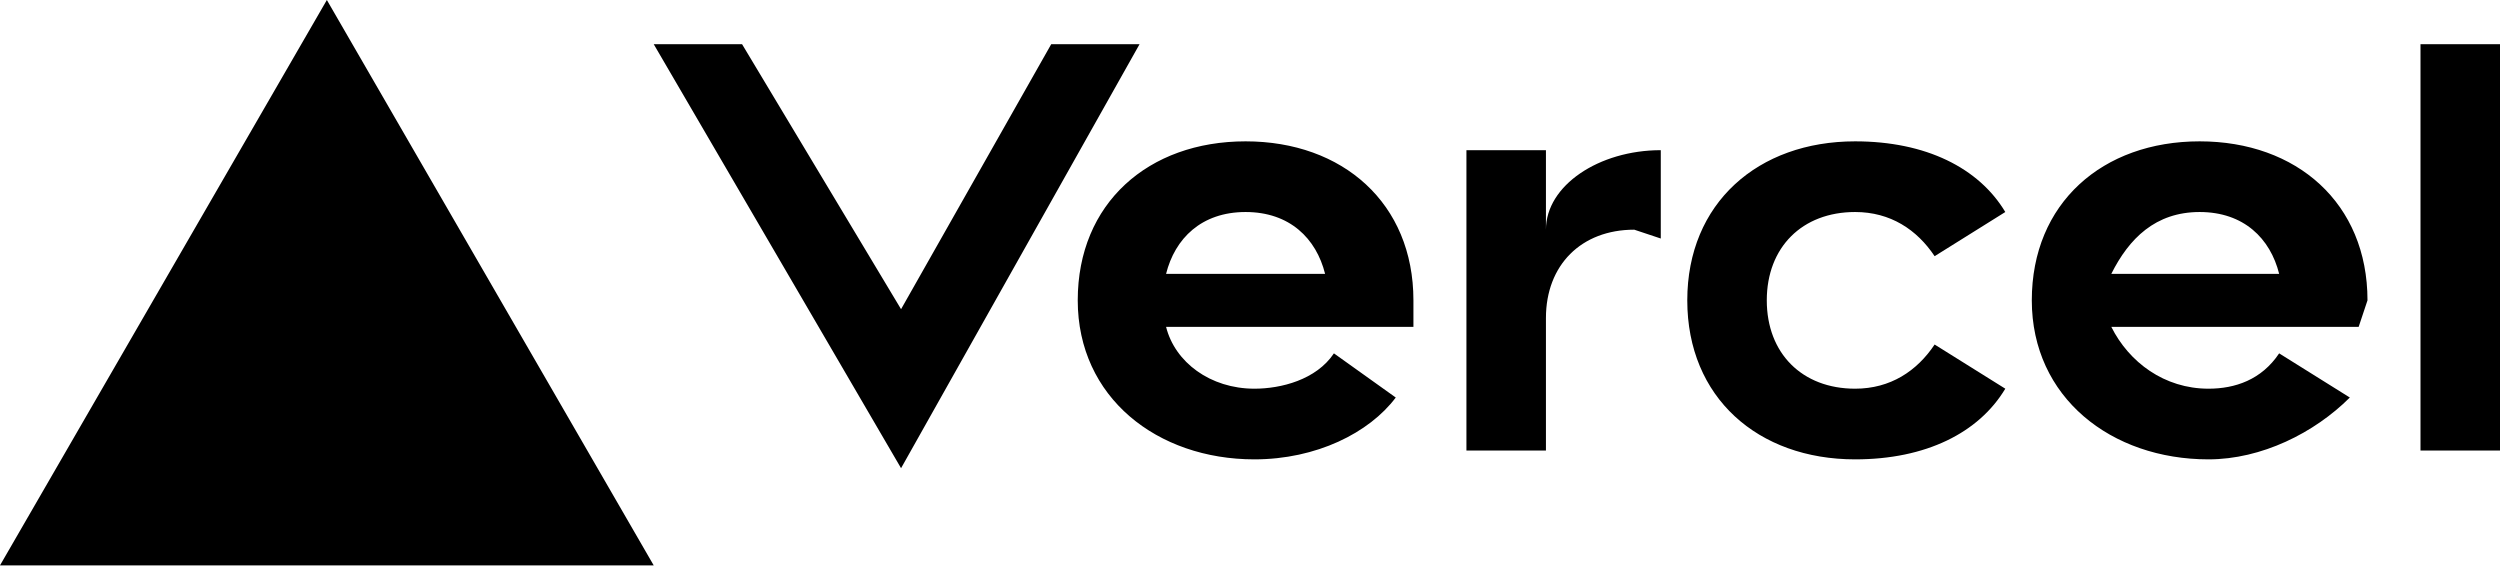
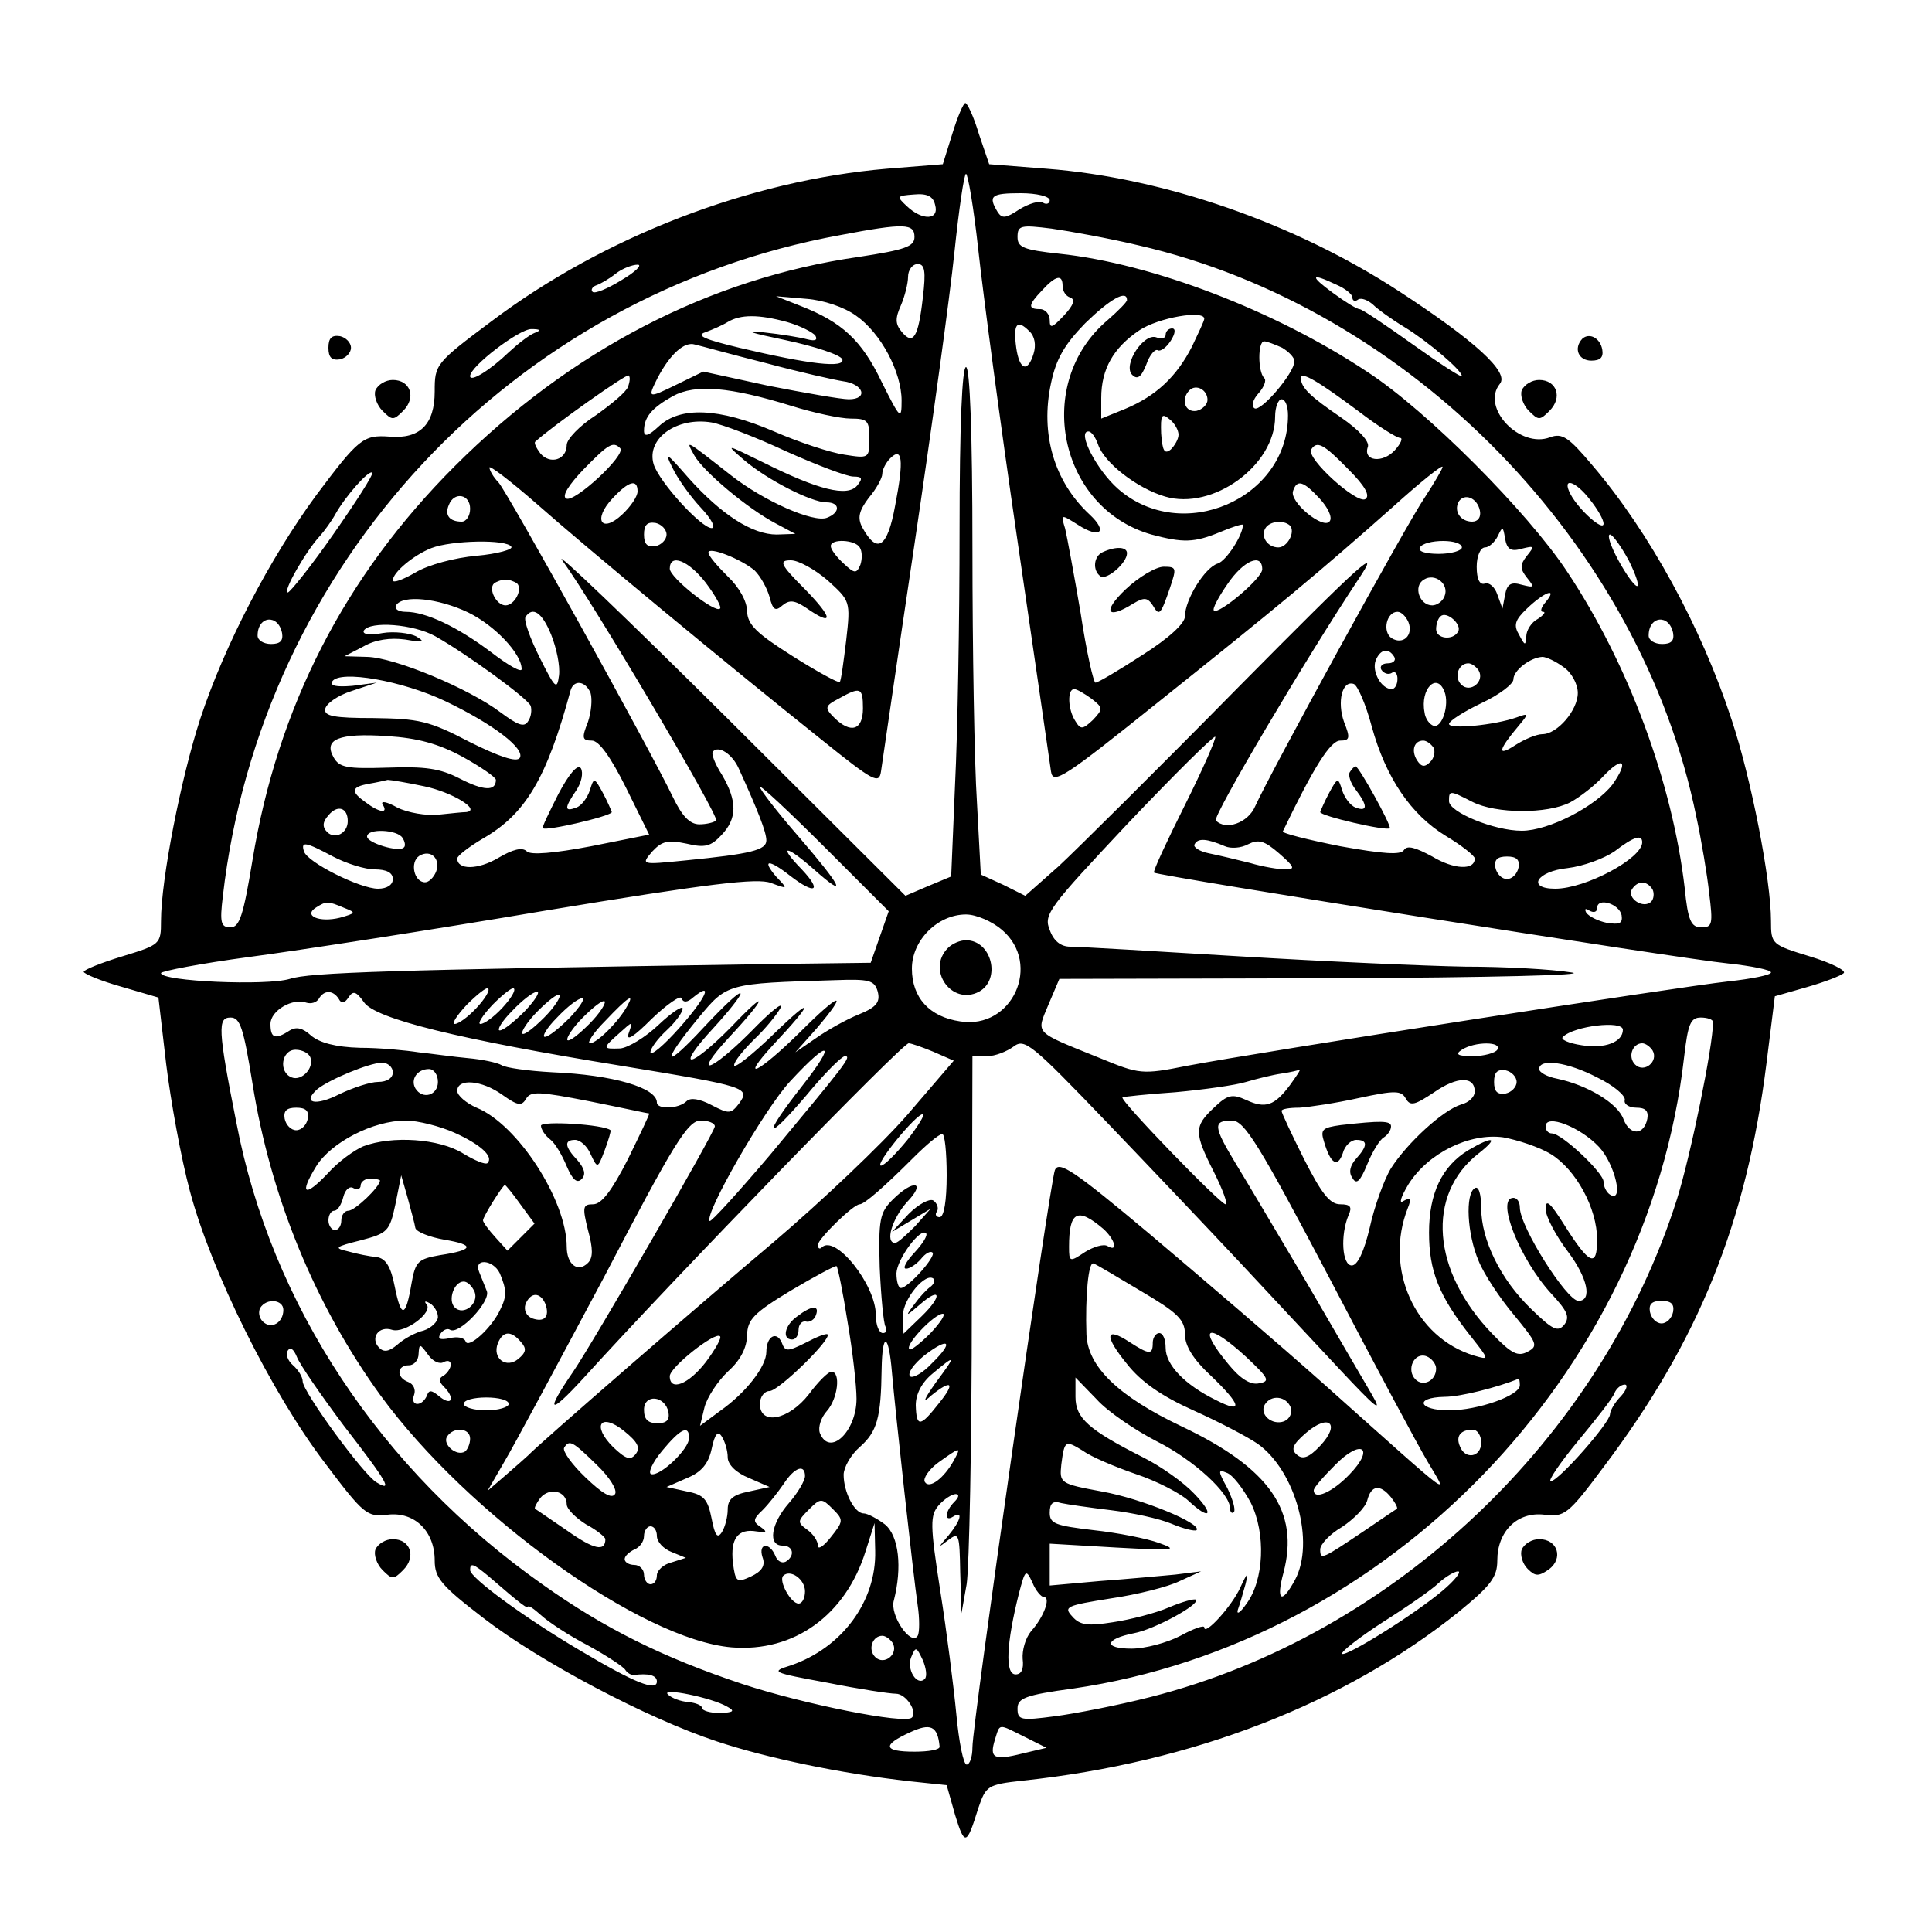
- <svg xmlns="http://www.w3.org/2000/svg" fill="none" viewBox="0 0 283 64">
-   <path fill="black" d="M141 16c-11 0-19 7-19 18s9 18 20 18c7 0 13-3 16-7l-7-5c-2 3-6 4-9 4-5 0-9-3-10-7h28v-3c0-11-8-18-19-18zm-9 15c1-4 4-7 9-7s8 3 9 7h-18zm117-15c-11 0-19 7-19 18s9 18 20 18c6 0 12-3 16-7l-8-5c-2 3-5 4-8 4-5 0-9-3-11-7h28l1-3c0-11-8-18-19-18zm-10 15c2-4 5-7 10-7s8 3 9 7h-19zm-39 3c0 6 4 10 10 10 4 0 7-2 9-5l8 5c-3 5-9 8-17 8-11 0-19-7-19-18s8-18 19-18c8 0 14 3 17 8l-8 5c-2-3-5-5-9-5-6 0-10 4-10 10zm83-29v46h-9V5h9zM37 0l37 64H0L37 0zm92 5-27 48L74 5h10l18 30 17-30h10zm59 12v10l-3-1c-6 0-10 4-10 10v15h-9V17h9v9c0-5 6-9 13-9z" />
+ <svg xmlns="http://www.w3.org/2000/svg" version="1.0" width="300pt" height="300pt" viewBox="0 0 300 300" preserveAspectRatio="xMidYMid meet">
+   <g transform="translate(0,300) scale(0.1,-0.1)" fill="#000000" stroke="none">
+     <path d="M1479 2793 l-15 -48 -87 -7 c-212 -18 -439 -105 -614 -237 -87 -65 -88 -67 -88 -109 0 -51 -23 -74 -70 -70 -41 3 -48 -3 -114 -91 -72 -98 -142 -232 -180 -347 -30 -92 -61 -250 -61 -314 0 -36 -1 -37 -60 -55 -33 -10 -60 -21 -60 -24 0 -3 26 -14 58 -23 l58 -17 12 -103 c7 -57 23 -146 37 -198 33 -124 126 -312 209 -421 61 -81 66 -85 98 -81 42 5 73 -26 73 -71 0 -27 10 -39 75 -89 88 -68 254 -156 363 -192 78 -26 193 -50 300 -62 l57 -6 13 -46 c15 -49 18 -48 36 10 12 35 14 37 69 43 264 28 500 120 677 262 50 41 60 54 60 80 0 45 31 76 73 71 31 -4 37 0 92 74 148 196 222 380 253 627 l13 104 49 14 c28 8 54 18 58 22 4 4 -20 16 -53 26 -59 18 -60 19 -60 55 0 64 -31 222 -61 312 -47 144 -128 292 -216 395 -37 44 -47 51 -66 44 -47 -18 -108 46 -78 83 15 18 -39 67 -157 144 -161 105 -364 176 -547 190 l-89 7 -16 47 c-8 27 -18 48 -21 48 -3 0 -12 -21 -20 -47z m40 -180 c7 -65 34 -269 61 -453 27 -184 50 -345 52 -358 3 -21 21 -9 168 109 183 146 248 200 363 302 42 38 77 66 77 62 0 -3 -13 -25 -28 -48 -28 -41 -239 -426 -263 -479 -11 -26 -46 -38 -61 -22 -6 5 140 252 221 374 37 55 9 30 -186 -167 -125 -127 -251 -252 -279 -278 l-52 -46 -34 17 -35 16 -6 112 c-4 61 -7 238 -7 394 0 181 -4 282 -10 282 -6 0 -10 -91 -10 -252 0 -139 -3 -317 -7 -396 l-6 -143 -36 -15 -35 -15 -279 278 c-154 153 -268 262 -254 243 47 -64 245 -399 239 -404 -3 -3 -15 -6 -26 -6 -15 0 -27 13 -41 42 -35 73 -256 472 -271 489 -8 8 -14 19 -14 23 0 4 33 -21 73 -56 77 -68 293 -247 442 -366 82 -66 90 -70 93 -50 2 13 25 172 52 353 27 182 55 385 62 453 7 67 15 122 18 122 3 0 12 -53 19 -117z m-67 69 c7 -24 -20 -25 -44 -2 -16 15 -16 16 11 18 21 2 30 -3 33 -16z m178 7 c0 -5 -5 -7 -10 -4 -6 4 -22 -1 -37 -10 -21 -14 -27 -15 -34 -4 -15 25 -10 29 36 29 25 0 45 -5 45 -11z m-210 -57 c0 -15 -15 -20 -87 -31 -231 -33 -447 -145 -627 -325 -171 -171 -275 -374 -314 -612 -14 -85 -20 -104 -34 -104 -15 0 -17 7 -12 48 59 516 449 934 959 1027 100 19 115 18 115 -3z m348 -13 c422 -97 780 -464 866 -887 8 -37 17 -91 20 -119 6 -48 5 -53 -12 -53 -16 0 -21 10 -26 61 -19 163 -87 348 -183 492 -61 92 -217 249 -309 309 -144 96 -336 169 -479 184 -56 6 -65 10 -65 26 0 18 5 19 53 13 28 -4 89 -15 135 -26z m-803 -54 c-21 -13 -42 -22 -45 -18 -3 3 0 8 6 10 6 2 20 10 30 18 10 8 26 14 34 14 8 0 -3 -11 -25 -24z m468 -27 c-7 -62 -15 -75 -33 -53 -10 12 -10 21 -1 41 6 14 11 34 11 44 0 11 7 20 15 20 11 0 13 -11 8 -52z m217 18 c0 -8 5 -16 12 -18 8 -3 5 -12 -10 -28 -18 -19 -22 -21 -22 -7 0 9 -7 17 -15 17 -19 0 -19 6 3 29 21 23 32 26 32 7z m425 2 c14 -6 25 -15 25 -20 0 -5 4 -7 9 -3 5 3 15 -1 23 -8 7 -7 29 -23 49 -35 36 -22 89 -67 89 -76 0 -3 -34 19 -76 49 -42 30 -79 55 -83 55 -4 0 -22 11 -41 25 -37 27 -35 32 5 13z m-746 -48 c39 -27 71 -88 71 -132 0 -31 -2 -29 -31 29 -31 65 -62 93 -126 118 l-38 15 47 -4 c27 -2 59 -13 77 -26z m421 24 c0 -3 -14 -17 -30 -31 -116 -98 -76 -292 68 -333 49 -13 66 -13 107 4 19 8 35 13 35 11 0 -16 -26 -56 -39 -60 -20 -6 -51 -56 -51 -82 0 -11 -25 -34 -66 -60 -37 -24 -69 -43 -73 -43 -3 0 -14 48 -23 108 -10 59 -21 118 -24 131 -7 23 -7 23 20 6 34 -22 47 -11 18 16 -55 51 -77 125 -60 204 8 38 21 60 53 93 38 37 65 53 65 36z m-528 -34 c21 -6 40 -16 44 -21 4 -7 0 -9 -12 -6 -11 3 -41 8 -69 11 -32 3 -19 -1 34 -12 47 -10 86 -23 89 -30 4 -14 -50 -8 -160 18 -54 13 -68 19 -53 24 11 4 27 11 35 16 20 12 48 12 92 0z m648 5 c0 -3 -9 -22 -19 -43 -24 -47 -56 -77 -104 -97 l-37 -15 0 32 c0 45 19 78 59 105 30 20 101 32 101 18z m-265 -54 c-9 -30 -22 -26 -27 9 -5 37 1 45 20 26 9 -8 11 -22 7 -35z m-775 32 c-8 -3 -26 -17 -40 -30 -29 -28 -60 -47 -60 -37 0 15 76 73 95 73 14 0 16 -2 5 -6z m360 -47 c52 -14 106 -26 119 -28 32 -4 40 -28 9 -28 -12 0 -69 10 -125 21 l-101 22 -41 -20 c-45 -22 -46 -22 -30 10 20 38 42 57 58 52 9 -2 59 -16 111 -29z m801 24 c10 -6 19 -15 19 -21 0 -18 -52 -79 -62 -73 -5 3 -3 13 6 23 9 10 13 21 9 24 -10 10 -10 57 0 57 4 0 17 -5 28 -10z m-1016 -61 c-3 -8 -26 -27 -50 -44 -25 -16 -45 -37 -45 -46 0 -23 -26 -31 -41 -13 -6 8 -10 16 -8 18 26 24 142 106 145 103 3 -2 2 -10 -1 -18z m1135 -38 c30 -23 59 -41 64 -41 5 0 1 -9 -8 -19 -19 -21 -50 -17 -42 5 3 8 -13 26 -42 46 -47 32 -62 46 -62 61 0 11 27 -5 90 -52z m-882 9 c35 -11 77 -20 93 -20 26 0 29 -3 29 -31 0 -31 -1 -31 -39 -25 -21 3 -70 19 -109 36 -86 37 -146 39 -179 8 -16 -15 -23 -17 -23 -7 0 22 13 36 45 54 35 19 89 14 183 -15z m647 9 c0 -7 -8 -15 -17 -17 -18 -3 -25 18 -11 32 10 10 28 1 28 -15z m125 -24 c0 -130 -165 -201 -264 -114 -33 29 -64 89 -46 89 5 0 11 -9 15 -20 9 -28 60 -68 104 -81 74 -22 171 48 171 124 0 15 5 27 10 27 6 0 10 -11 10 -25z m-170 -30 c0 -7 -6 -17 -12 -23 -10 -8 -13 -2 -15 25 -1 29 1 32 13 22 8 -6 14 -17 14 -24z m-609 -26 c47 -21 94 -39 104 -39 14 0 15 -3 6 -14 -15 -18 -60 -7 -146 36 -59 29 -59 29 -30 4 36 -31 105 -66 128 -66 22 0 22 -16 1 -24 -21 -8 -98 26 -149 66 -74 58 -70 55 -57 31 14 -25 83 -83 127 -106 l30 -16 -29 -1 c-38 0 -86 31 -137 88 -34 39 -38 42 -25 16 8 -17 28 -45 44 -62 17 -18 24 -32 17 -32 -16 0 -81 71 -90 99 -12 40 36 74 90 65 17 -3 69 -23 116 -45z m-258 5 c10 -10 -72 -86 -84 -78 -7 4 5 22 27 45 39 40 46 44 57 33z m1131 -33 c26 -26 34 -41 26 -46 -13 -8 -92 63 -84 77 9 14 19 9 58 -31z m-704 -56 c-12 -66 -28 -76 -51 -34 -8 15 -5 26 10 46 12 14 21 31 21 37 0 7 6 18 12 24 19 19 22 -1 8 -73z m-872 -44 c-34 -49 -67 -90 -71 -91 -9 0 29 66 50 88 7 8 18 23 24 34 15 27 52 69 57 64 2 -3 -25 -45 -60 -95z m472 66 c0 -8 -11 -24 -24 -36 -32 -30 -46 -8 -15 25 25 27 39 31 39 11z m1059 -11 c13 -14 20 -29 16 -35 -9 -15 -64 30 -57 47 6 18 16 15 41 -12z m420 -2 c12 -15 21 -31 21 -37 0 -13 -38 21 -51 45 -15 28 7 22 30 -8z m-1739 -14 c0 -11 -6 -20 -13 -20 -19 0 -27 10 -20 26 8 21 33 17 33 -6z m1568 -3 c2 -10 -3 -17 -12 -17 -18 0 -29 16 -21 31 9 14 29 6 33 -14z m-1263 -37 c0 -8 -8 -16 -17 -18 -13 -2 -18 3 -18 18 0 15 5 20 18 18 9 -2 17 -10 17 -18z m968 14 c9 -10 -4 -34 -18 -34 -17 0 -28 17 -20 30 7 11 28 13 38 4z m360 -36 c20 5 20 4 8 -11 -11 -14 -11 -20 0 -34 12 -15 12 -16 -8 -11 -17 5 -23 1 -26 -16 l-4 -21 -8 22 c-4 12 -13 19 -19 17 -8 -3 -13 6 -13 26 0 17 6 30 13 30 6 0 15 8 20 18 7 15 8 15 11 -4 3 -17 9 -21 26 -16z m166 -18 c11 -22 17 -40 13 -40 -4 0 -17 18 -29 40 -12 22 -18 40 -13 40 4 0 17 -18 29 -40z m-1735 21 c3 -4 -21 -11 -54 -14 -34 -3 -75 -14 -95 -26 -19 -11 -35 -17 -35 -12 0 12 32 39 60 50 31 12 117 14 124 2z m541 -1 c4 -6 4 -18 1 -27 -6 -14 -9 -14 -26 2 -11 10 -20 22 -20 27 0 12 38 10 45 -2z m935 0 c0 -5 -16 -10 -36 -10 -21 0 -33 4 -29 10 3 6 19 10 36 10 16 0 29 -4 29 -10z m-1098 -36 c9 -9 19 -27 23 -41 5 -20 9 -23 20 -13 11 9 19 8 37 -4 43 -30 42 -16 -2 29 -39 39 -41 45 -22 45 12 0 37 -14 57 -31 35 -32 36 -32 29 -93 -4 -33 -8 -63 -10 -65 -2 -2 -35 16 -73 40 -57 36 -70 49 -71 70 0 15 -12 37 -30 54 -16 16 -30 32 -30 37 0 10 51 -10 72 -28z m-76 -19 c15 -20 25 -38 22 -40 -7 -8 -78 48 -78 62 0 24 29 13 56 -22z m864 21 c0 -14 -68 -71 -75 -64 -3 2 7 21 21 41 25 37 54 49 54 23z m283 -42 c-3 -8 -12 -14 -19 -14 -20 0 -30 30 -13 40 17 11 40 -7 32 -26z m-1440 20 c9 -9 -4 -34 -18 -34 -14 0 -27 25 -18 34 4 3 12 6 18 6 6 0 14 -3 18 -6z m1597 -29 c-7 -8 -9 -15 -4 -15 5 0 1 -5 -8 -11 -10 -5 -18 -18 -18 -27 -1 -15 -2 -15 -11 2 -9 15 -7 23 12 41 27 26 49 34 29 10z m-1673 -16 c41 -20 83 -64 83 -88 0 -6 -21 6 -47 26 -53 40 -102 63 -133 63 -12 0 -18 5 -15 10 10 17 66 11 112 -11z m129 -35 c8 -20 14 -48 12 -63 -3 -23 -6 -20 -30 28 -15 30 -25 58 -22 63 11 17 26 7 40 -28z m1331 20 c8 -20 -8 -36 -26 -25 -15 10 -8 41 9 41 6 0 13 -7 17 -16z m77 -15 c-8 -14 -34 -11 -34 4 0 8 3 17 7 20 9 9 34 -13 27 -24z m-1826 -2 c2 -12 -3 -17 -17 -17 -12 0 -21 6 -21 13 0 31 32 34 38 4z m2160 0 c2 -12 -3 -17 -17 -17 -12 0 -21 6 -21 13 0 31 32 34 38 4z m-1922 -5 c48 -27 143 -96 148 -108 2 -6 1 -17 -4 -24 -6 -10 -16 -6 -43 14 -49 37 -164 85 -207 86 l-35 1 29 15 c19 11 42 14 65 11 29 -5 32 -4 17 5 -10 5 -34 8 -52 5 -20 -4 -32 -2 -29 4 10 15 77 10 111 -9z m1489 -32 c3 -5 -1 -10 -10 -10 -9 0 -13 -5 -10 -10 4 -6 11 -8 16 -5 5 4 9 -1 9 -9 0 -9 -4 -16 -9 -16 -16 0 -31 27 -25 44 7 18 20 21 29 6z m263 -16 c12 -8 22 -26 22 -40 0 -27 -32 -64 -55 -64 -9 0 -28 -8 -42 -17 -29 -19 -27 -8 6 31 15 18 15 19 -4 12 -34 -12 -105 -19 -105 -10 1 5 23 19 50 32 28 13 50 30 50 37 0 14 26 34 45 35 6 0 21 -7 33 -16z m-132 -5 c10 -17 -13 -36 -27 -22 -12 12 -4 33 11 33 5 0 12 -5 16 -11z m-1604 -48 c75 -36 124 -74 115 -88 -5 -7 -32 2 -78 25 -63 33 -79 36 -149 37 -61 0 -77 3 -75 14 1 8 19 21 41 28 l39 13 -38 -5 c-25 -2 -35 0 -31 7 12 18 109 1 176 -31z m225 13 c3 -10 1 -30 -4 -45 -10 -25 -9 -29 6 -29 11 0 29 -25 53 -73 l36 -73 -90 -18 c-58 -11 -94 -14 -100 -8 -7 7 -22 3 -44 -10 -32 -19 -64 -19 -64 -1 0 4 18 18 40 31 66 38 99 93 136 230 5 17 23 15 31 -4z m1213 -52 c22 -80 61 -137 115 -170 25 -15 45 -31 45 -35 0 -19 -33 -17 -66 3 -26 14 -39 18 -44 10 -5 -8 -32 -6 -99 6 -50 10 -90 20 -89 23 48 100 74 141 89 141 15 0 16 4 6 29 -11 31 -3 65 15 59 6 -2 19 -32 28 -66z m113 54 c8 -21 -4 -57 -17 -53 -6 2 -13 11 -14 21 -7 36 19 63 31 32z m-903 -26 c0 -34 -19 -40 -45 -14 -15 15 -14 18 7 29 34 19 38 18 38 -15z m355 15 c18 -14 18 -16 2 -33 -16 -15 -19 -15 -27 -2 -12 18 -13 50 -2 50 4 0 16 -7 27 -15z m-977 -90 c29 -16 52 -32 52 -36 0 -18 -19 -17 -56 2 -31 16 -54 19 -112 17 -63 -2 -75 0 -84 16 -16 28 8 38 83 33 48 -3 80 -12 117 -32z m1122 -75 c-28 -56 -50 -103 -48 -105 5 -5 818 -134 891 -141 37 -4 67 -10 67 -14 0 -4 -30 -10 -67 -14 -74 -8 -724 -109 -840 -131 -70 -14 -74 -13 -135 12 -104 42 -99 37 -80 83 l17 40 425 1 c243 1 401 5 370 9 -30 5 -104 9 -165 9 -60 1 -218 8 -350 16 -132 8 -250 15 -263 15 -15 0 -26 9 -32 26 -10 24 -1 35 121 165 73 77 134 137 136 135 2 -2 -19 -50 -47 -106z m386 89 c3 -6 1 -16 -5 -22 -9 -9 -14 -8 -21 3 -9 15 -4 30 10 30 5 0 12 -5 16 -11z m-1079 -32 c30 -66 43 -99 43 -112 0 -15 -24 -21 -125 -31 -70 -7 -70 -7 -52 14 15 16 24 18 53 12 29 -7 38 -4 54 13 25 26 25 53 1 94 -11 17 -17 33 -14 36 9 10 30 -4 40 -26z m1357 -25 c-26 -34 -99 -72 -141 -72 -43 0 -113 29 -113 46 0 17 1 17 36 -1 37 -19 117 -19 152 -1 15 8 38 26 51 40 31 33 41 25 15 -12z m-1845 -3 c43 -9 89 -37 65 -40 -5 0 -24 -2 -43 -4 -19 -2 -48 3 -64 11 -16 9 -26 11 -23 5 10 -15 -5 -13 -26 3 -24 17 -23 24 5 29 12 2 25 5 29 6 4 0 29 -4 57 -10z m707 -234 l-14 -40 -158 -2 c-593 -9 -713 -13 -744 -23 -36 -11 -200 -4 -200 9 0 3 62 15 137 25 76 10 283 42 460 72 254 42 329 51 350 43 27 -10 27 -10 8 10 -23 27 -11 27 22 1 39 -30 50 -24 18 10 -38 39 -25 39 20 -1 52 -46 43 -27 -25 52 -33 38 -60 73 -60 77 0 4 45 -38 100 -93 l100 -100 -14 -40z m-826 180 c0 -19 -20 -29 -32 -17 -8 8 -7 16 2 26 14 17 30 12 30 -9z m85 -26 c4 -6 5 -13 2 -15 -7 -8 -57 7 -57 17 0 13 47 11 55 -2z m1277 -13 c9 -4 25 -3 36 3 16 8 25 6 48 -14 24 -21 26 -25 10 -25 -10 0 -35 4 -55 10 -20 5 -49 12 -64 15 -15 3 -25 10 -22 14 5 10 19 9 47 -3z m648 6 c0 -25 -88 -72 -135 -72 -45 0 -29 27 19 32 25 3 57 15 73 26 30 23 43 27 43 14z m-2033 -22 c21 -11 50 -20 65 -20 18 0 28 -5 28 -15 0 -9 -9 -15 -23 -15 -28 0 -110 41 -115 58 -5 16 2 15 45 -8z m160 -24 c-4 -9 -11 -16 -17 -16 -17 0 -24 31 -9 41 18 11 34 -5 26 -25z m1681 7 c-2 -10 -10 -18 -18 -18 -8 0 -16 8 -18 18 -2 12 3 17 18 17 15 0 20 -5 18 -17z m208 -34 c3 -6 2 -15 -2 -19 -12 -12 -38 5 -30 19 9 14 23 14 32 0z m-2031 -29 c18 -7 18 -8 -7 -15 -32 -8 -58 3 -37 16 16 10 18 10 44 -1z m1983 -11 c2 -13 -3 -15 -23 -12 -14 3 -28 10 -32 16 -3 6 -1 7 5 3 7 -4 12 -2 12 4 0 17 34 7 38 -11z m-962 -23 c62 -53 16 -155 -65 -142 -48 7 -75 37 -75 82 0 44 40 84 84 84 16 0 41 -11 56 -24z m-193 -96 c4 -16 -2 -24 -29 -35 -20 -8 -50 -25 -67 -37 l-32 -22 33 37 c51 60 37 57 -26 -6 -64 -63 -96 -79 -41 -19 63 67 64 78 1 17 -34 -33 -62 -55 -62 -49 0 6 14 23 31 40 17 16 35 38 41 49 5 11 -16 -6 -47 -38 -62 -62 -91 -71 -34 -9 60 64 64 80 5 18 -66 -67 -90 -69 -27 -1 22 24 41 48 41 52 -1 5 -26 -19 -57 -52 -63 -68 -68 -58 -8 15 44 53 44 53 211 58 54 2 62 0 67 -18z m-623 -25 c-13 -14 -28 -25 -34 -25 -5 0 3 13 19 30 16 16 31 28 33 25 3 -3 -5 -16 -18 -30z m40 0 c-13 -14 -28 -25 -34 -25 -5 0 3 13 19 30 16 16 31 28 33 25 3 -3 -5 -16 -18 -30z m-254 14 c4 -8 9 -7 15 2 7 11 12 10 24 -7 17 -26 148 -58 400 -99 195 -32 200 -34 183 -58 -13 -17 -16 -17 -43 -3 -19 10 -33 12 -39 6 -12 -12 -46 -13 -46 -2 0 23 -68 43 -162 47 -38 2 -73 7 -79 11 -7 4 -30 9 -53 11 -22 2 -57 7 -76 9 -19 3 -60 7 -91 7 -38 1 -63 8 -76 19 -13 12 -23 14 -33 8 -23 -15 -30 -12 -30 10 0 21 35 41 56 33 7 -2 15 0 19 6 8 14 22 14 31 0z m289 -19 c-16 -16 -33 -30 -39 -30 -5 0 3 14 19 30 16 17 33 30 39 30 5 0 -3 -13 -19 -30z m30 -10 c-16 -16 -31 -28 -34 -25 -2 3 8 19 24 35 16 16 31 28 34 25 2 -3 -8 -19 -24 -35z m231 31 c33 27 20 -1 -21 -47 -24 -27 -44 -44 -45 -38 0 6 11 21 25 34 14 13 25 28 25 34 0 5 -17 -6 -37 -25 -21 -20 -48 -36 -60 -37 -28 -1 -28 0 -1 24 21 19 21 19 14 -1 -4 -13 9 -4 36 23 24 23 45 37 46 32 3 -7 9 -7 18 1z m-191 -31 c-16 -16 -33 -30 -39 -30 -5 0 3 14 19 30 16 17 33 30 39 30 5 0 -3 -13 -19 -30z m30 -10 c-16 -16 -31 -28 -34 -25 -2 3 8 19 24 35 16 16 31 28 34 25 2 -3 -8 -19 -24 -35z m59 28 c-13 -24 -47 -58 -58 -58 -5 0 5 16 24 35 35 37 46 44 34 23z m-582 -120 c28 -177 98 -346 199 -485 136 -186 405 -379 545 -391 97 -8 177 50 208 149 l14 44 1 -43 c2 -79 -52 -151 -131 -178 -32 -10 -30 -11 57 -27 50 -10 97 -17 106 -17 16 0 34 -28 25 -37 -10 -11 -169 21 -263 52 -123 41 -214 86 -311 155 -251 177 -421 434 -475 717 -29 146 -29 163 -9 163 15 0 20 -16 34 -102z m2268 95 c0 -38 -35 -208 -56 -275 -118 -372 -440 -677 -817 -773 -51 -13 -118 -26 -149 -30 -53 -7 -58 -6 -58 12 0 16 12 21 86 31 489 71 893 488 949 980 6 52 10 62 26 62 10 0 19 -3 19 -7z m-140 -12 c0 -19 -28 -30 -64 -24 -20 3 -34 9 -29 13 17 17 93 26 93 11z m-595 -361 c44 -47 113 -121 154 -165 58 -62 69 -71 51 -40 -13 22 -59 101 -102 175 -44 74 -93 157 -109 183 -35 58 -36 67 -6 67 19 0 41 -35 150 -242 70 -134 139 -263 154 -288 31 -53 49 -67 -157 117 -74 66 -198 172 -275 237 -118 99 -141 114 -147 99 -8 -22 -128 -859 -128 -896 0 -15 -4 -27 -9 -27 -5 0 -12 35 -16 78 -4 42 -15 129 -25 192 -16 103 -16 117 -2 133 8 9 20 17 26 17 6 0 5 -5 -2 -12 -15 -15 -16 -32 -2 -23 16 10 12 -6 -7 -29 -17 -20 -17 -20 0 -7 16 12 17 9 18 -50 l2 -64 8 45 c4 25 8 219 8 433 l1 387 23 0 c12 0 30 7 41 15 17 13 28 4 145 -118 70 -73 162 -170 206 -217z m-476 327 l32 -14 -72 -84 c-40 -46 -134 -135 -208 -198 -114 -96 -364 -313 -381 -331 -3 -3 -18 -16 -34 -30 l-29 -25 26 45 c15 25 84 154 155 287 108 207 130 243 150 243 12 0 22 -4 22 -9 0 -9 -188 -334 -220 -381 -44 -64 -38 -69 16 -10 145 160 495 520 505 520 4 0 21 -6 38 -13z m876 3 c-3 -5 -21 -10 -38 -10 -24 0 -28 3 -17 10 20 13 63 13 55 0z m241 -1 c10 -17 -13 -36 -27 -22 -12 12 -4 33 11 33 5 0 12 -5 16 -11z m-2084 -11 c6 -17 -14 -37 -29 -31 -21 8 -16 43 6 43 11 0 21 -6 23 -12z m763 -45 c-62 -79 -57 -89 7 -14 28 34 55 61 60 61 11 0 2 -11 -116 -153 -50 -59 -92 -105 -94 -103 -9 10 85 174 125 217 62 67 73 62 18 -8z m-635 22 c0 -9 -9 -15 -23 -15 -12 0 -39 -9 -60 -19 -37 -19 -59 -14 -34 8 19 15 79 40 100 41 9 0 17 -7 17 -15z m1870 -8 c25 -12 44 -28 43 -35 -2 -6 6 -12 18 -12 14 0 19 -5 17 -17 -5 -26 -27 -27 -37 -1 -9 25 -56 53 -103 63 -16 3 -28 10 -28 15 0 17 44 11 90 -13z m-1800 -7 c0 -21 -24 -28 -35 -10 -8 14 3 30 21 30 8 0 14 -9 14 -20z m1323 -5 c-24 -32 -38 -37 -68 -23 -22 10 -29 8 -50 -12 -31 -29 -31 -39 0 -100 14 -28 22 -50 18 -50 -8 0 -165 162 -160 166 1 1 38 5 82 8 44 4 94 11 110 16 17 5 41 11 55 13 14 2 26 5 28 6 2 0 -5 -10 -15 -24z m352 5 c0 -8 -8 -16 -17 -18 -13 -2 -18 3 -18 18 0 15 5 20 18 18 9 -2 17 -10 17 -18z m-65 -15 c0 -8 -9 -17 -21 -20 -29 -9 -84 -60 -109 -99 -11 -18 -26 -60 -33 -92 -9 -38 -19 -59 -28 -59 -15 0 -18 47 -5 78 6 13 3 17 -13 17 -16 0 -29 17 -56 70 -19 38 -35 72 -35 75 0 3 12 5 28 5 15 1 56 7 92 15 56 12 66 12 73 -1 7 -12 14 -10 44 10 36 25 63 25 63 1z m-1510 -5 c24 -17 30 -18 37 -6 7 12 21 11 98 -4 50 -10 91 -19 93 -19 1 -1 -14 -32 -33 -71 -25 -49 -41 -70 -54 -70 -16 0 -17 -4 -8 -40 8 -29 8 -43 0 -51 -16 -16 -33 -2 -33 25 0 72 -76 190 -140 216 -16 7 -30 19 -30 26 0 20 38 17 70 -6z m-302 -37 c-2 -10 -10 -18 -18 -18 -8 0 -16 8 -18 18 -2 12 3 17 18 17 15 0 20 -5 18 -17z m931 -33 c-18 -22 -36 -40 -41 -40 -11 0 54 80 65 80 4 0 -7 -18 -24 -40z m-703 11 c40 -18 61 -37 51 -47 -3 -3 -20 4 -38 15 -37 23 -110 28 -155 11 -14 -6 -39 -24 -55 -42 -36 -38 -45 -33 -18 11 23 37 88 71 139 71 19 0 54 -9 76 -19z m1777 -22 c25 -27 39 -88 17 -74 -5 3 -10 12 -10 20 0 14 -65 75 -80 75 -6 0 -10 5 -10 11 0 20 54 -1 83 -32z m-1013 -44 c0 -39 -4 -65 -11 -65 -5 0 -8 4 -4 9 3 5 0 13 -6 17 -6 3 -23 -6 -38 -21 l-26 -28 30 18 30 18 -24 -27 c-14 -14 -27 -26 -31 -26 -16 0 -5 37 18 63 31 32 11 37 -22 4 -20 -20 -22 -31 -20 -105 2 -45 6 -87 9 -92 3 -6 1 -10 -4 -10 -6 0 -11 12 -11 28 0 47 -63 126 -84 105 -3 -3 -6 -2 -6 4 0 9 55 63 65 63 7 0 38 27 83 72 20 20 40 37 45 37 4 1 7 -28 7 -64z m938 33 c39 -24 72 -84 72 -133 0 -44 -12 -39 -51 23 -22 35 -29 41 -29 25 0 -12 16 -42 35 -67 30 -40 38 -76 16 -76 -18 0 -91 115 -91 145 0 8 -4 15 -10 15 -28 0 10 -96 59 -149 25 -27 29 -36 20 -48 -10 -12 -18 -8 -51 24 -48 46 -78 108 -78 157 0 22 -4 35 -10 31 -15 -9 -12 -71 6 -113 8 -20 33 -58 55 -84 36 -44 38 -48 21 -57 -15 -8 -25 -3 -54 27 -95 98 -104 217 -22 281 32 25 23 28 -16 5 -41 -25 -61 -67 -61 -128 0 -59 15 -98 64 -160 30 -38 30 -38 6 -31 -92 28 -140 135 -103 229 6 15 4 17 -7 11 -7 -5 -4 6 8 26 31 49 95 80 147 73 22 -4 56 -15 74 -26z m-1818 -41 c0 -10 -39 -47 -49 -47 -6 0 -11 -7 -11 -15 0 -8 -4 -15 -10 -15 -5 0 -10 7 -10 15 0 8 4 15 9 15 5 0 11 9 14 21 3 12 10 18 16 14 6 -3 11 -1 11 4 0 6 7 11 15 11 8 0 15 -2 15 -3z m55 -74 c2 -6 22 -14 45 -18 48 -8 46 -16 -7 -24 -34 -6 -38 -10 -44 -44 -9 -53 -16 -55 -26 -5 -6 31 -14 44 -28 46 -11 1 -31 5 -45 9 -22 5 -20 7 20 17 42 11 45 14 54 56 l9 45 10 -35 c5 -19 11 -40 12 -47z m163 37 l22 -30 -21 -21 -21 -21 -19 21 c-10 11 -19 23 -19 26 0 6 31 55 34 55 1 0 12 -13 24 -30z m905 -38 c18 -16 24 -37 7 -27 -6 4 -22 -1 -35 -9 -24 -16 -25 -16 -25 8 0 55 13 62 53 28z m-293 -37 c-13 -14 -19 -25 -13 -25 6 0 16 7 23 15 7 9 15 13 18 10 6 -6 -38 -55 -49 -55 -4 0 -7 10 -7 23 1 22 37 71 46 62 3 -3 -5 -16 -18 -30z m-644 -32 c11 -26 11 -36 1 -56 -13 -29 -50 -62 -54 -50 -2 6 -13 8 -25 5 -15 -3 -19 -1 -14 7 4 6 11 9 15 6 14 -8 63 44 57 60 -3 8 -9 22 -12 30 -9 22 22 19 32 -2z m540 -75 c8 -46 14 -100 14 -120 0 -51 -42 -91 -57 -53 -3 9 2 24 11 34 17 19 22 61 7 61 -5 0 -21 -16 -35 -35 -31 -40 -76 -49 -76 -15 0 11 7 20 15 20 14 0 97 81 90 88 -2 2 -17 -4 -34 -13 -28 -14 -32 -14 -37 0 -8 19 -24 10 -24 -14 0 -23 -32 -64 -72 -92 l-31 -23 7 29 c4 15 20 40 37 56 19 17 29 37 29 56 1 24 10 34 68 69 37 22 69 39 71 38 2 -2 10 -41 17 -86z m456 47 c56 -33 68 -44 68 -67 0 -18 13 -39 40 -64 48 -46 51 -60 8 -38 -49 24 -78 55 -78 81 0 13 -4 23 -10 23 -5 0 -10 -7 -10 -15 0 -19 -5 -19 -36 1 -38 25 -40 10 -4 -34 22 -28 54 -50 103 -72 40 -18 84 -41 100 -52 59 -42 89 -153 58 -211 -21 -39 -30 -33 -18 11 25 95 -21 162 -158 227 -99 47 -146 93 -148 143 -2 58 3 114 11 110 4 -1 37 -21 74 -43z m-327 7 c-6 -4 -17 -16 -25 -27 -15 -20 -14 -20 8 -1 33 29 36 14 3 -18 l-28 -27 -1 28 c0 26 36 69 48 57 2 -3 0 -8 -5 -12z m-708 -8 c7 -18 -17 -38 -31 -24 -11 11 -1 40 14 40 6 0 13 -7 17 -16z m110 -19 c7 -20 -2 -29 -21 -22 -9 4 -13 13 -10 22 8 19 23 19 31 0z m-407 -9 c0 -20 -19 -31 -32 -18 -6 6 -7 15 -4 21 10 16 36 13 36 -3z m240 -11 c0 -7 -10 -17 -22 -21 -13 -3 -31 -13 -41 -22 -13 -11 -21 -12 -28 -5 -15 15 -1 35 20 28 20 -6 65 28 53 40 -4 5 -1 5 6 1 6 -4 12 -13 12 -21z m1918 8 c-2 -10 -10 -18 -18 -18 -8 0 -16 8 -18 18 -2 12 3 17 18 17 15 0 20 -5 18 -17z m-1153 -33 c-16 -16 -31 -28 -33 -25 -7 7 39 55 52 55 5 0 -3 -13 -19 -30z m-636 -14 c9 -10 8 -16 -4 -26 -19 -16 -41 1 -32 24 8 20 21 20 36 2z m287 -31 c-27 -35 -56 -46 -56 -22 0 14 71 70 78 62 3 -2 -7 -20 -22 -40z m839 8 c35 -33 38 -38 20 -41 -13 -3 -29 7 -47 29 -50 60 -33 67 27 12z m-550 -24 c5 -58 33 -314 40 -362 3 -20 3 -42 0 -47 -10 -17 -44 32 -37 55 13 51 8 100 -14 118 -12 9 -27 17 -33 17 -14 0 -31 33 -31 60 0 11 11 31 25 43 27 24 33 45 34 121 1 59 11 56 16 -5z m62 14 c-14 -15 -30 -24 -34 -20 -4 5 6 19 22 32 39 30 47 22 12 -12z m-913 -97 c69 -89 76 -103 51 -88 -20 11 -115 141 -115 157 0 7 -7 18 -15 25 -8 7 -12 17 -8 23 4 6 9 2 14 -10 4 -11 37 -59 73 -107z m155 99 c6 3 11 2 11 -4 0 -5 -5 -13 -11 -17 -8 -4 -8 -9 0 -17 18 -18 13 -31 -6 -16 -13 11 -17 11 -20 2 -3 -7 -9 -13 -15 -13 -6 0 -8 6 -5 14 3 8 -1 17 -9 20 -19 7 -18 26 1 26 8 0 15 8 15 18 1 16 2 16 15 -2 7 -10 18 -15 24 -11z m1541 -10 c0 -19 -20 -29 -32 -17 -15 15 -2 43 17 36 8 -3 15 -12 15 -19z m-777 -22 c-19 -27 -21 -33 -7 -20 32 26 38 20 12 -12 -29 -37 -35 -38 -36 -3 0 17 9 35 26 49 37 31 37 29 5 -14z m343 -91 c58 -29 114 -81 114 -104 0 -6 3 -9 6 -6 3 4 -2 20 -10 37 -15 27 -15 30 -1 24 9 -3 25 -24 37 -46 24 -48 21 -121 -7 -158 -9 -13 -15 -17 -13 -9 3 8 8 26 12 40 5 20 3 19 -8 -5 -13 -29 -56 -76 -56 -62 0 4 -17 -2 -37 -13 -21 -11 -55 -20 -76 -20 -44 0 -42 15 4 24 32 6 103 45 96 52 -2 2 -21 -3 -42 -12 -21 -9 -60 -19 -87 -23 -38 -6 -51 -5 -63 9 -14 15 -9 17 60 28 41 6 89 18 107 27 l33 15 -40 -5 c-22 -2 -75 -7 -117 -10 l-78 -7 0 33 0 32 103 -6 c91 -5 98 -4 67 7 -19 7 -65 16 -102 20 -59 7 -68 10 -68 27 0 15 5 19 18 15 9 -2 44 -7 77 -11 33 -4 75 -13 94 -21 19 -8 36 -12 39 -10 9 10 -85 49 -147 60 -65 12 -66 13 -63 42 5 38 6 38 34 21 12 -9 50 -25 82 -36 33 -11 69 -30 81 -41 34 -32 42 -23 9 11 -16 17 -51 42 -79 56 -85 43 -105 61 -105 94 l0 30 33 -34 c17 -19 60 -48 93 -65z m564 87 c0 -16 -65 -39 -110 -39 -47 0 -55 20 -7 21 25 0 83 15 115 28 1 1 2 -4 2 -10z m157 -17 c-10 -10 -17 -23 -17 -28 0 -13 -80 -104 -92 -104 -5 0 14 28 42 62 29 35 55 68 57 75 3 7 10 13 16 13 5 0 3 -8 -6 -18z m-1727 -12 c0 -5 -16 -10 -35 -10 -19 0 -35 5 -35 10 0 6 16 10 35 10 19 0 35 -4 35 -10z m248 -13 c2 -12 -3 -17 -17 -17 -15 0 -21 6 -21 21 0 25 33 22 38 -4z m966 8 c3 -9 -1 -18 -10 -22 -19 -7 -39 11 -30 26 10 16 33 13 40 -4z m-1017 -73 c-8 -10 -15 -8 -35 11 -34 34 -19 54 17 25 21 -17 26 -26 18 -36z m1063 13 c-17 -18 -27 -22 -36 -14 -10 8 -7 16 14 34 36 31 54 14 22 -20z m-1320 11 c0 -8 -4 -17 -8 -20 -13 -8 -35 11 -28 23 10 16 36 14 36 -3z m340 1 c0 -17 -45 -60 -59 -56 -5 2 2 18 17 36 29 35 42 41 42 20z m60 -30 c0 -11 13 -24 33 -32 l32 -14 -32 -7 c-25 -5 -33 -12 -33 -28 0 -11 -4 -27 -9 -35 -7 -11 -11 -5 -16 21 -6 30 -12 37 -38 42 l-32 7 32 14 c22 9 33 22 38 45 5 24 10 29 16 19 5 -8 9 -22 9 -32z m1170 23 c0 -23 -25 -27 -33 -6 -7 16 1 26 20 26 7 0 13 -9 13 -20z m-1374 -34 c21 -20 33 -40 29 -46 -5 -8 -20 1 -46 26 -21 20 -36 41 -33 46 8 13 13 10 50 -26z m1169 -16 c-26 -27 -55 -40 -55 -24 0 4 15 21 33 39 41 42 63 27 22 -15z m-614 22 c-15 -27 -38 -45 -45 -33 -3 5 6 19 21 30 35 25 36 25 24 3z m-231 -24 c0 -7 -11 -26 -25 -42 -28 -32 -33 -66 -10 -66 17 0 20 -16 5 -25 -6 -3 -13 1 -16 9 -9 22 -27 20 -20 -2 5 -13 -1 -22 -18 -30 -22 -10 -24 -9 -28 22 -4 37 8 53 37 48 16 -2 17 -1 6 7 -12 8 -12 12 3 26 10 10 24 28 33 41 17 26 33 31 33 12z m-370 -44 c0 -7 14 -21 30 -31 17 -9 30 -20 30 -23 0 -20 -18 -16 -59 13 -25 17 -48 33 -50 34 -2 1 2 9 8 17 14 17 41 11 41 -10z m1280 11 c7 -9 11 -17 9 -18 -2 -1 -24 -16 -49 -33 -67 -45 -70 -47 -70 -30 0 8 15 24 34 35 18 12 36 30 39 41 6 24 20 26 37 5z m-870 -62 c-11 -14 -20 -20 -20 -13 0 7 -7 18 -17 25 -15 11 -15 13 3 31 18 18 20 18 37 1 17 -17 17 -19 -3 -44z m-270 2 c0 -9 10 -20 23 -25 l22 -9 -22 -7 c-13 -3 -23 -13 -23 -20 0 -8 -4 -14 -10 -14 -5 0 -10 7 -10 15 0 8 -7 15 -15 15 -8 0 -15 4 -15 9 0 5 7 11 15 15 8 3 15 12 15 21 0 8 5 15 10 15 6 0 10 -7 10 -15z m-262 -62 c53 -46 62 -52 62 -48 0 3 9 -3 20 -13 12 -11 44 -32 73 -47 29 -16 55 -33 58 -38 3 -5 9 -8 13 -8 22 3 36 0 36 -10 0 -16 -35 -2 -119 48 -85 50 -171 113 -171 125 0 12 5 10 28 -9z m492 -24 c0 -10 -4 -19 -10 -19 -12 0 -31 35 -24 43 11 11 34 -5 34 -24z m371 -9 c11 0 0 -31 -20 -53 -9 -11 -14 -30 -13 -43 2 -16 -2 -24 -11 -24 -17 0 -14 49 5 125 10 38 11 39 21 18 5 -13 14 -23 18 -23z m619 10 c-45 -38 -150 -103 -156 -98 -2 3 26 25 63 49 38 24 77 51 87 61 11 10 25 18 30 18 6 0 -5 -14 -24 -30z m-854 -81 c10 -17 -13 -36 -27 -22 -12 12 -4 33 11 33 5 0 12 -5 16 -11z m50 -56 c-12 -12 -29 15 -21 34 7 17 8 16 18 -5 5 -12 7 -25 3 -29z m-307 -43 c13 -7 10 -9 -11 -10 -16 0 -28 4 -28 8 0 4 -10 8 -21 9 -12 1 -26 6 -32 12 -11 11 68 -5 92 -19z m330 -62 c1 -5 -17 -8 -39 -8 -48 0 -51 10 -7 30 32 15 43 10 46 -22z m132 15 l34 -17 -38 -9 c-44 -11 -51 -7 -42 22 8 25 4 25 46 4z" />
+     <path d="M1713 2143 c-15 -6 -17 -29 -4 -38 10 -6 41 21 41 36 0 10 -17 11 -37 2z" />
+     <path d="M1748 2085 c-37 -35 -29 -48 12 -22 17 10 22 9 30 -3 10 -17 12 -16 27 28 10 30 10 32 -10 32 -12 0 -39 -16 -59 -35z" />
+     <path d="M1810 2480 c0 -5 -6 -7 -14 -4 -20 8 -53 -43 -38 -58 8 -8 14 -4 22 16 5 15 14 25 18 22 4 -2 13 4 20 15 7 11 8 19 2 19 -5 0 -10 -4 -10 -10z" />
+     <path d="M867 1767 c-14 -28 -26 -52 -24 -53 5 -5 107 19 107 25 -1 3 -7 17 -14 30 -13 24 -14 24 -20 4 -4 -12 -13 -24 -21 -27 -19 -7 -19 -1 0 27 8 12 11 27 7 34 -5 7 -18 -8 -35 -40z" />
+     <path d="M2096 1801 c-3 -4 1 -17 9 -27 19 -25 19 -35 0 -28 -8 3 -17 15 -21 27 -6 20 -7 20 -20 -4 -7 -13 -13 -27 -14 -30 0 -6 103 -30 108 -25 3 4 -48 96 -53 96 -2 0 -6 -4 -9 -9z" />
+     <path d="M1472 1528 c-34 -34 6 -90 48 -68 35 19 20 80 -20 80 -9 0 -21 -5 -28 -12z" />
+     <path d="M2082 1253 c-29 -4 -32 -7 -26 -26 10 -34 21 -41 29 -18 3 12 13 21 21 21 18 0 18 -9 0 -29 -10 -11 -12 -22 -6 -30 6 -11 12 -6 23 21 8 20 20 39 26 42 6 4 11 11 11 17 0 9 -16 9 -78 2z" />
+     <path d="M840 1252 c0 -5 6 -15 14 -21 8 -6 19 -25 26 -42 9 -21 16 -27 23 -20 7 7 5 16 -6 29 -21 22 -21 32 -4 32 8 0 19 -10 24 -22 11 -23 11 -23 22 6 6 16 10 30 9 31 -10 9 -108 15 -108 7z" />
+     <path d="M1238 956 c-20 -14 -24 -36 -8 -36 6 0 10 7 10 15 0 8 5 14 11 13 6 -2 14 3 16 10 6 16 -7 15 -29 -2z" />
+     <path d="M510 2460 c0 -15 5 -20 18 -18 9 2 17 10 17 18 0 8 -8 16 -17 18 -13 2 -18 -3 -18 -18z" />
+     <path d="M2457 2474 c-14 -15 -6 -34 14 -34 14 0 19 5 17 17 -3 18 -20 27 -31 17z" />
+     <path d="M583 2394 c-3 -8 2 -23 11 -32 15 -15 17 -15 32 0 21 21 11 48 -16 48 -11 0 -23 -7 -27 -16z" />
+     <path d="M2363 2394 c-3 -8 2 -23 11 -32 15 -15 17 -15 32 0 21 21 11 48 -16 48 -11 0 -23 -7 -27 -16z" />
+     <path d="M583 594 c-3 -8 2 -23 11 -32 15 -15 17 -15 32 0 21 21 11 48 -16 48 -11 0 -23 -7 -27 -16z" />
+     <path d="M2363 594 c-3 -8 1 -22 9 -30 12 -12 17 -12 33 -1 23 17 14 47 -15 47 -11 0 -23 -7 -27 -16z" />
+   </g>
</svg>
